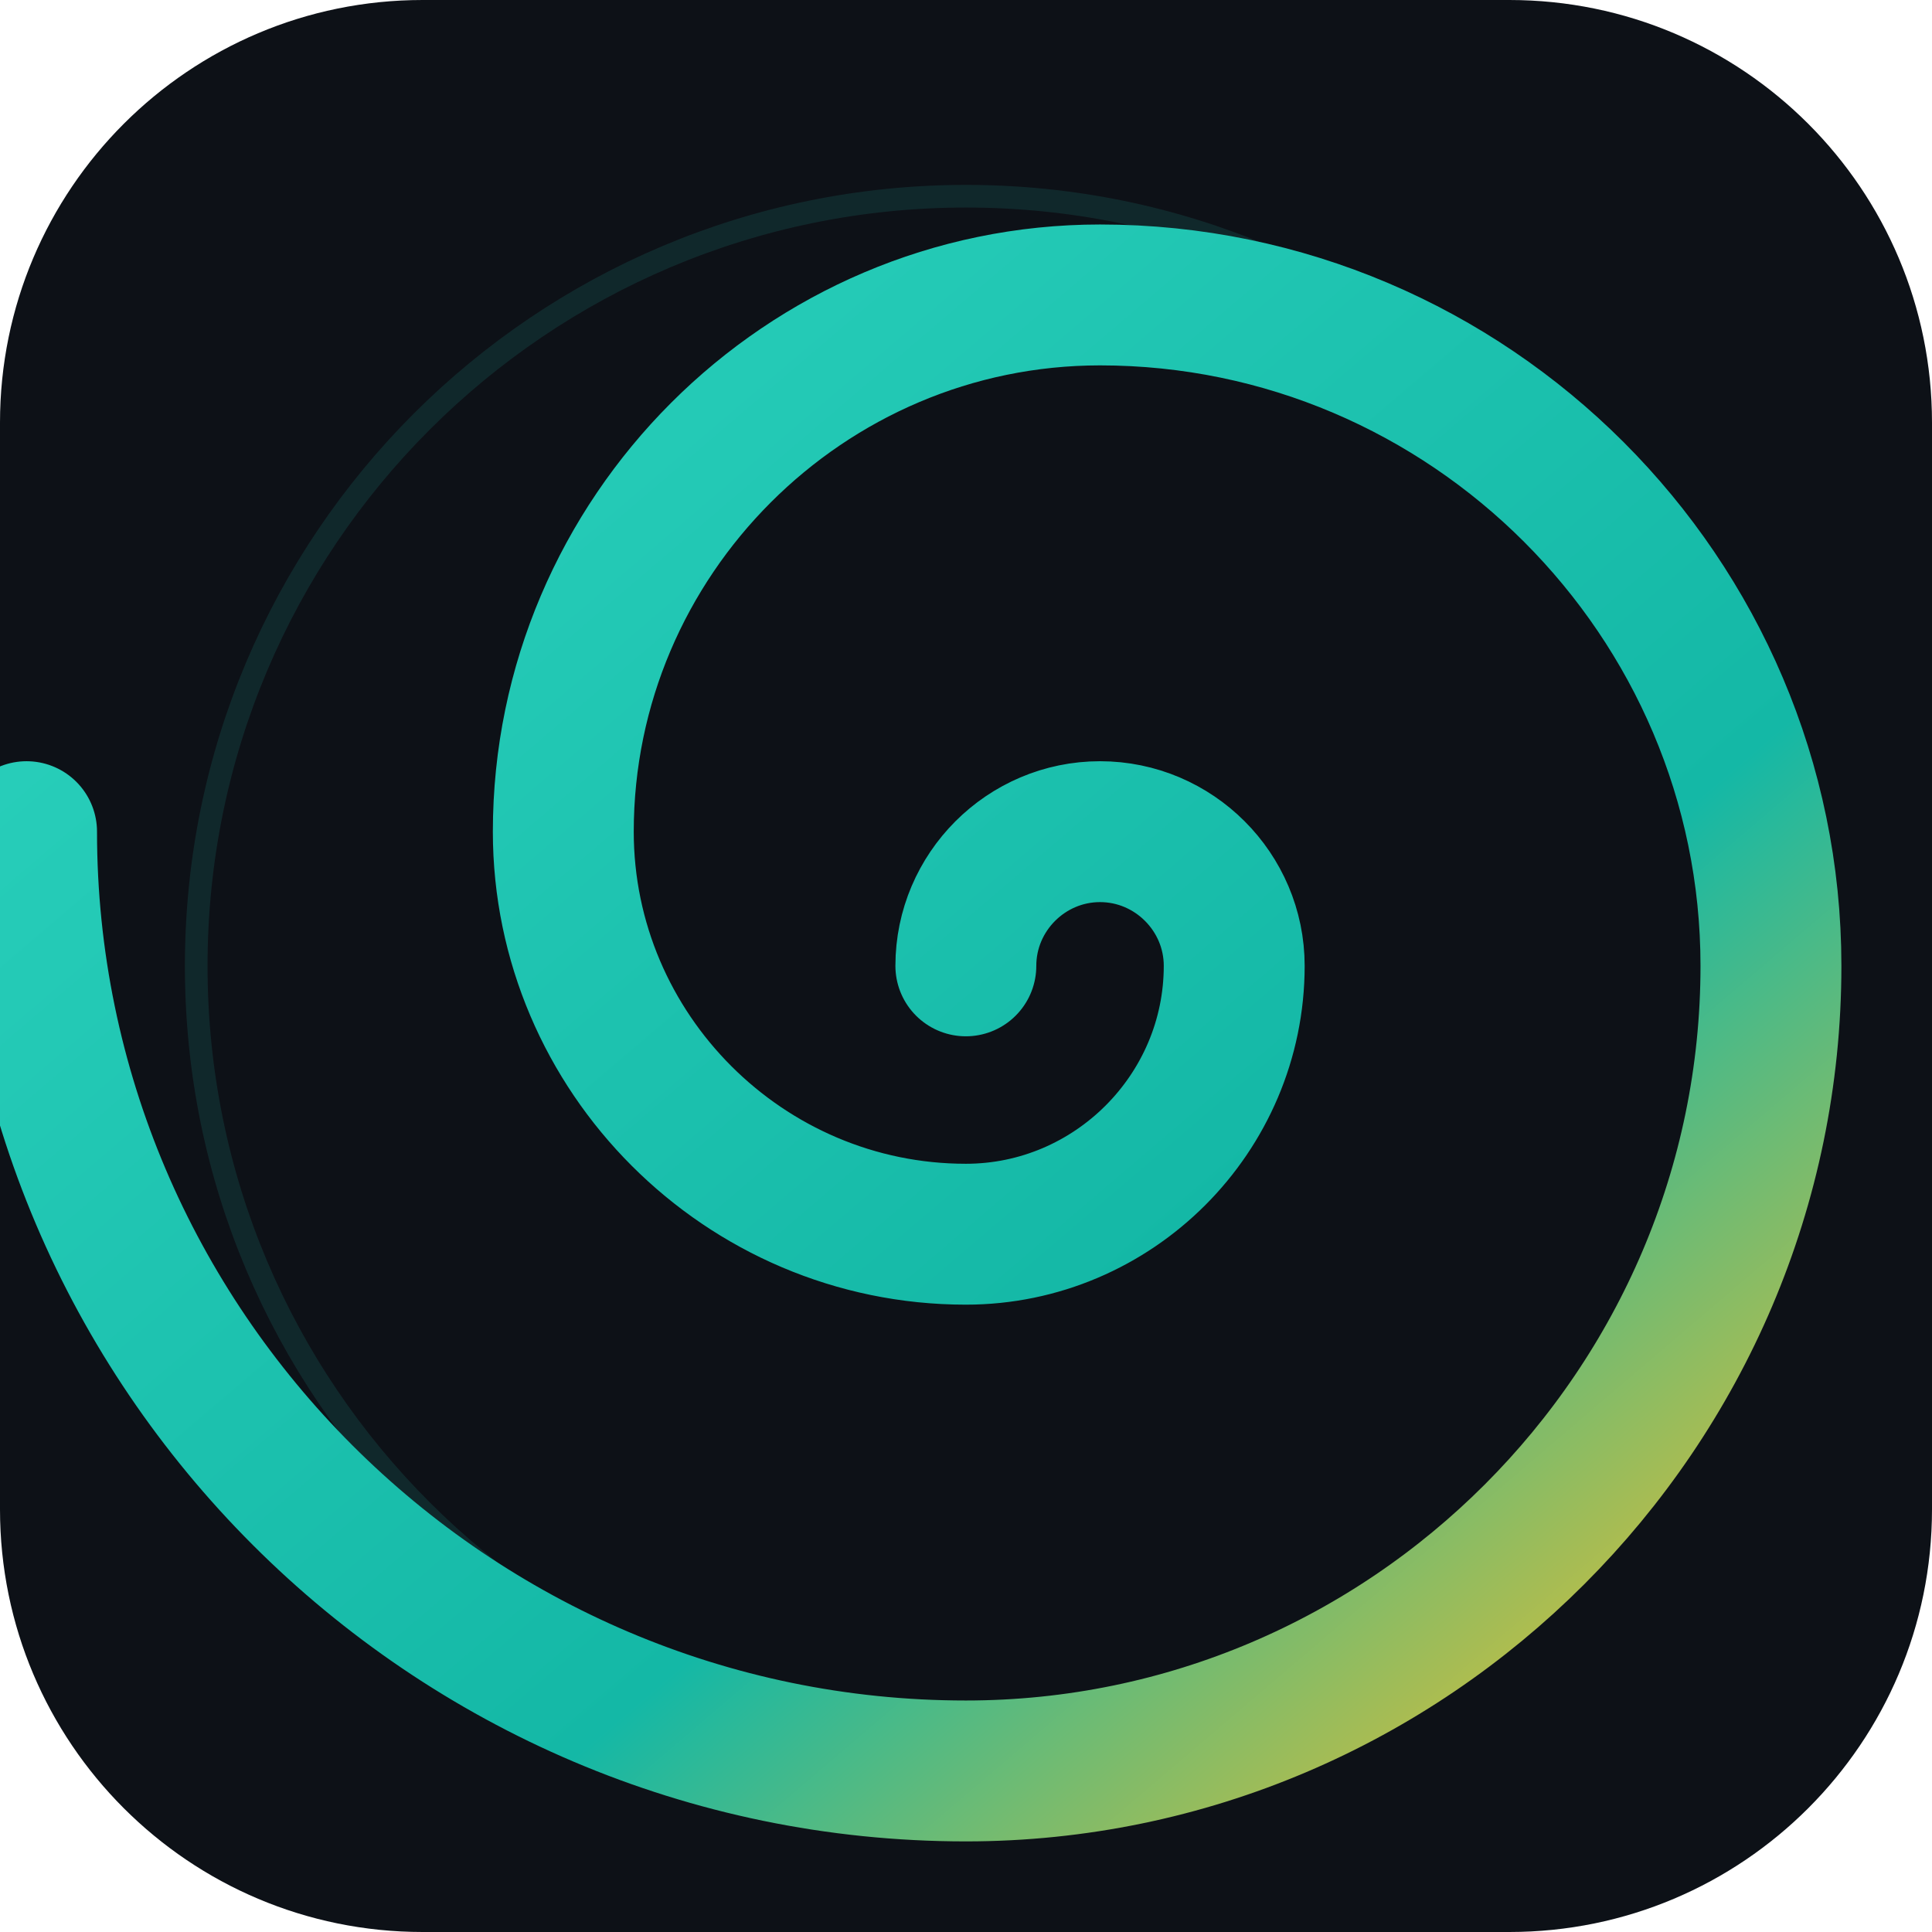
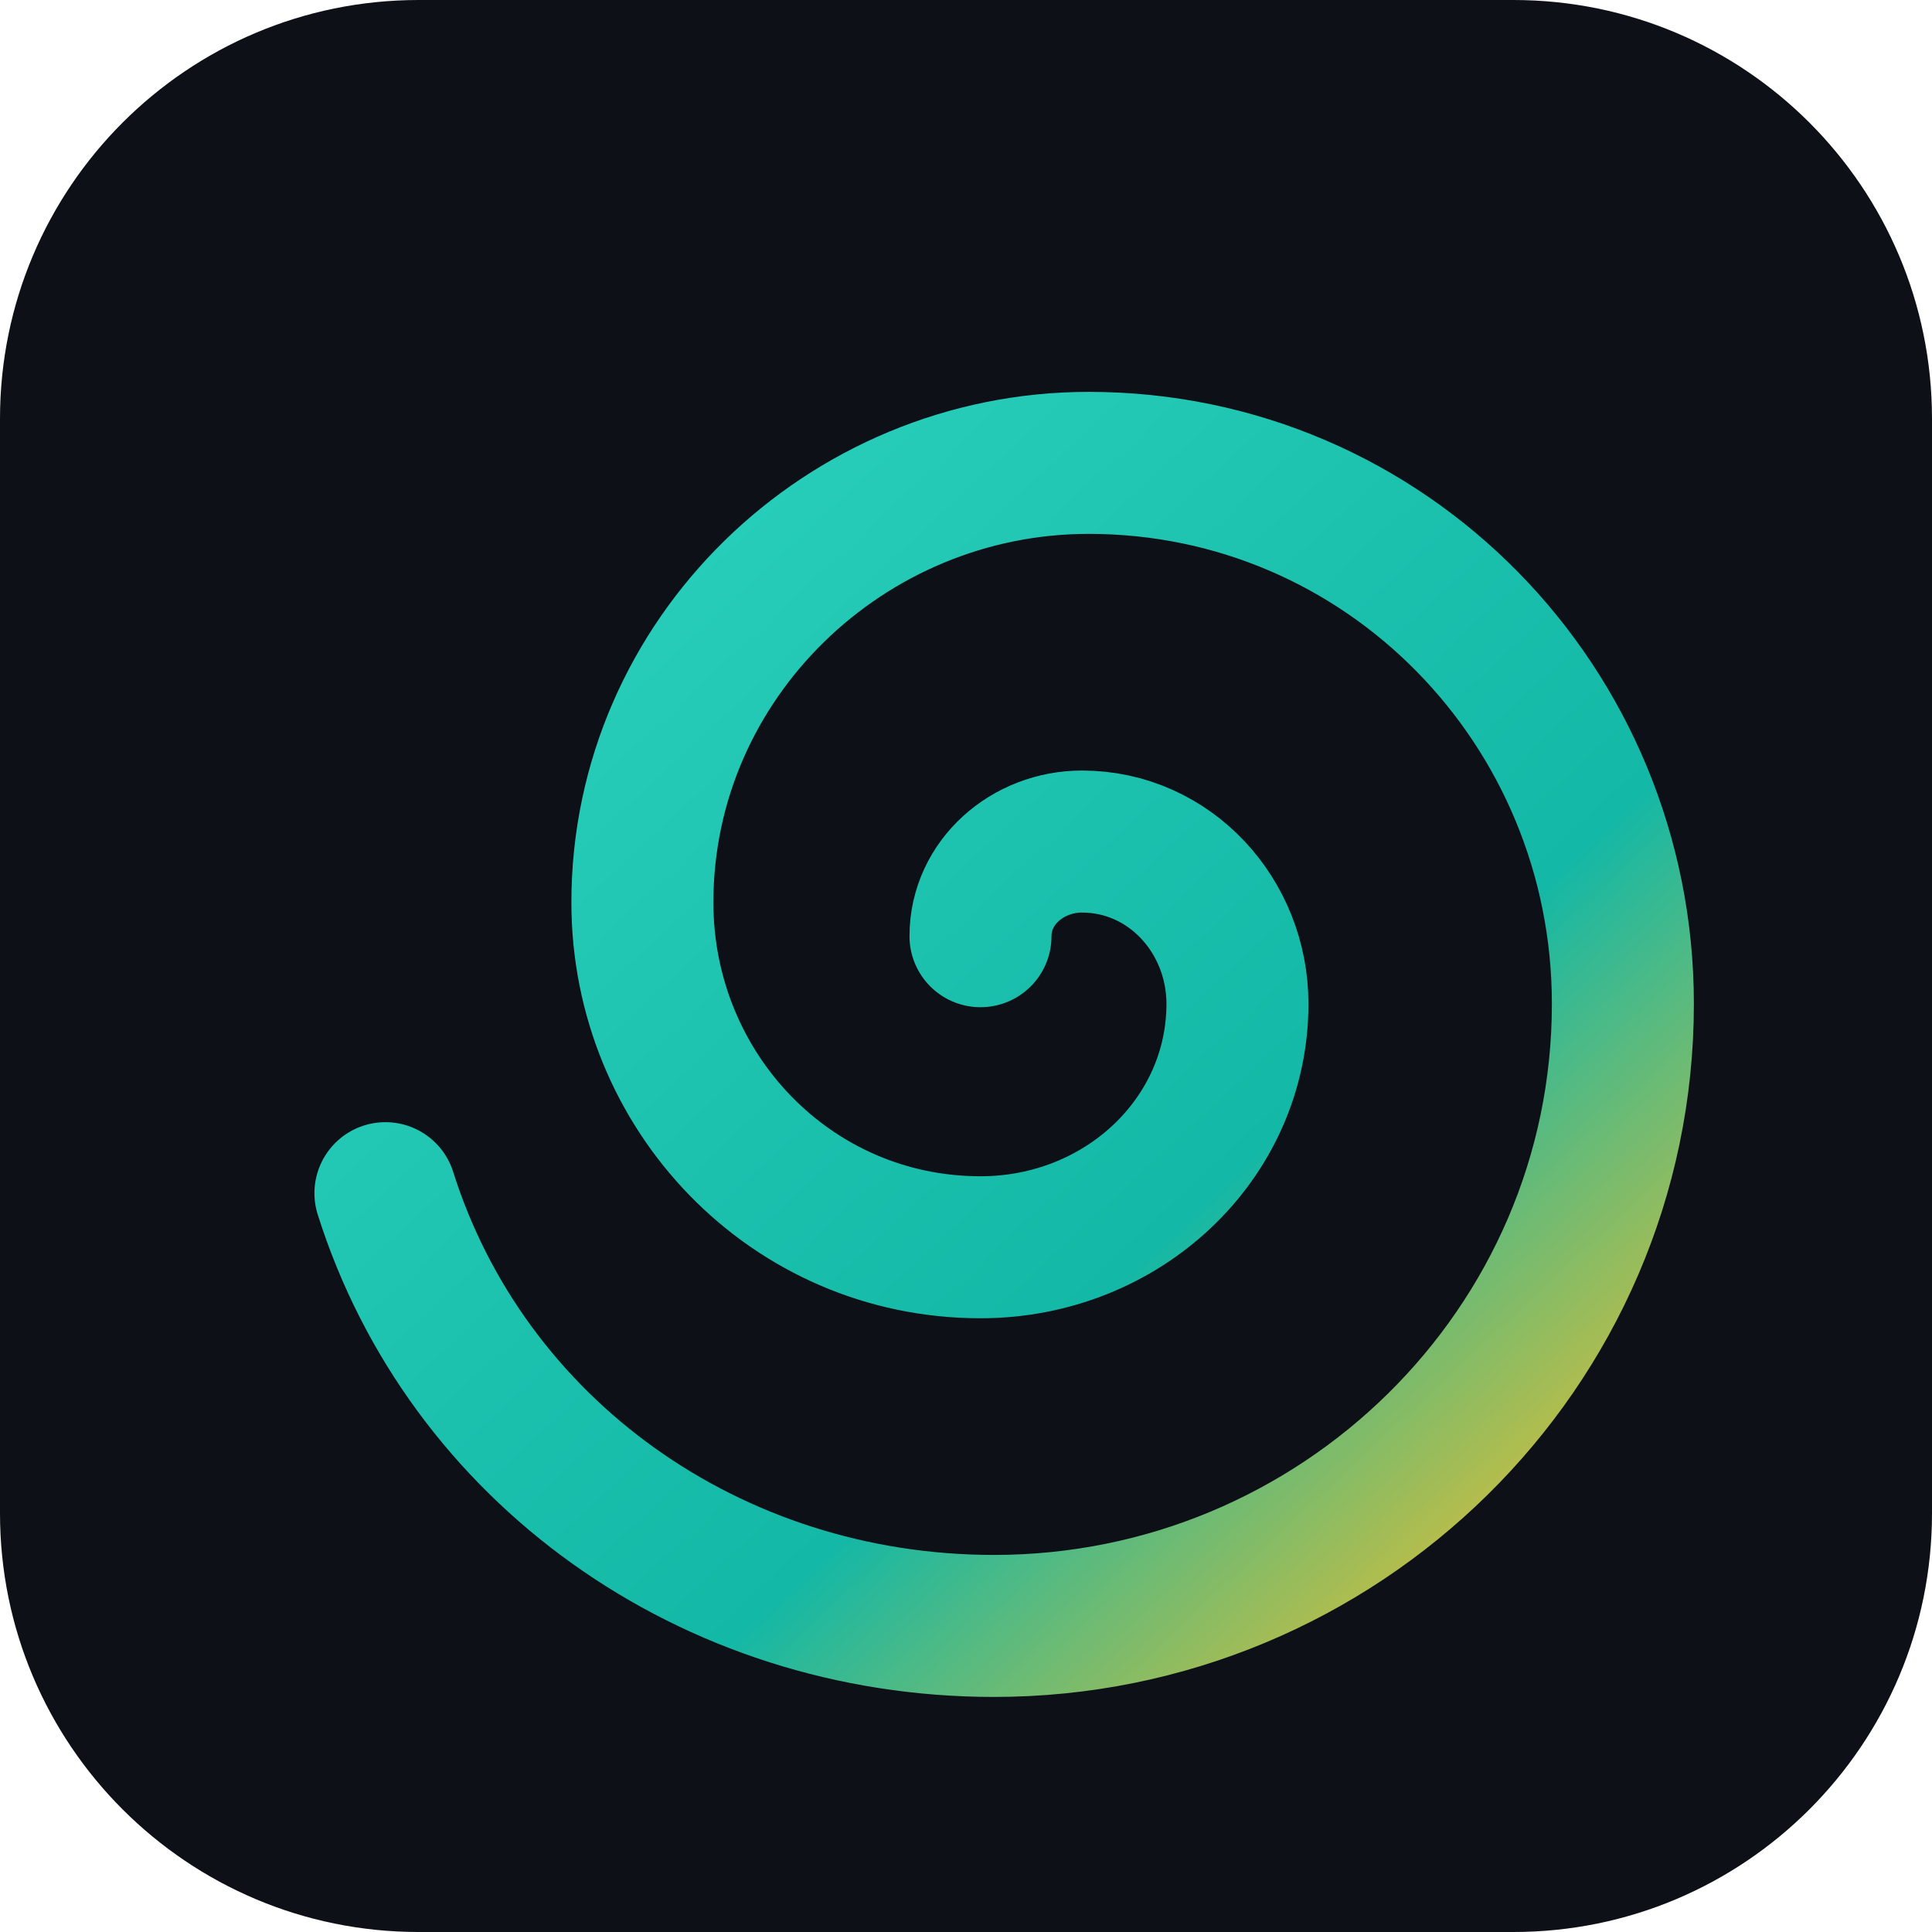
- <svg xmlns="http://www.w3.org/2000/svg" viewBox="0 0 512 512" width="512" height="512">
+ <svg xmlns="http://www.w3.org/2000/svg" viewBox="0 0 24 24" width="512" height="512" style="overflow: visible;">
  <defs>
    <linearGradient id="spiralGrad" x1="0%" y1="0%" x2="100%" y2="100%">
      <stop offset="0%" stop-color="#2dd4bf" />
      <stop offset="65%" stop-color="#14b8a6" />
      <stop offset="100%" stop-color="#fbbf24" />
    </linearGradient>
  </defs>
-   <rect width="512" height="512" rx="112" fill="#0d1117" />
-   <circle cx="256" cy="256" r="204" fill="none" stroke="#2dd4bf" stroke-opacity="0.12" stroke-width="6" />
-   <g transform="translate(42.6, 42.6) scale(17.78)">
-     <path d="M12 12c0-1.1.9-2 2-2s2 .9 2 2c0 2.2-1.8 4-4 4-3.3 0-6-2.7-6-6 0-4.4 3.6-8 8-8 5.5 0 10 4.5 10 10 0 6.6-5.4 12-12 12-7.7 0-14-6.3-14-14" fill="none" stroke="url(#spiralGrad)" stroke-width="2.1" stroke-linecap="round" stroke-linejoin="round" />
+   <rect width="24" height="24" rx="5.2" fill="#0d1117" />
+   <g transform="translate(2.1, 1.55) scale(0.84)">
+     <path d="M12 12c0-.8.7-1.4 1.5-1.4 1.3 0 2.3 1.1 2.3 2.4 0 2-1.7 3.6-3.8 3.6-2.8 0-5-2.3-5-5.1 0-3.6 3-6.5 6.6-6.5 4.4 0 7.9 3.6 7.9 8 0 5.1-4.2 9.2-9.3 9.2-4.2 0-7.8-2.6-9-6.4" fill="none" stroke="url(#spiralGrad)" stroke-width="2.1" stroke-linecap="round" stroke-linejoin="round" />
  </g>
</svg>
